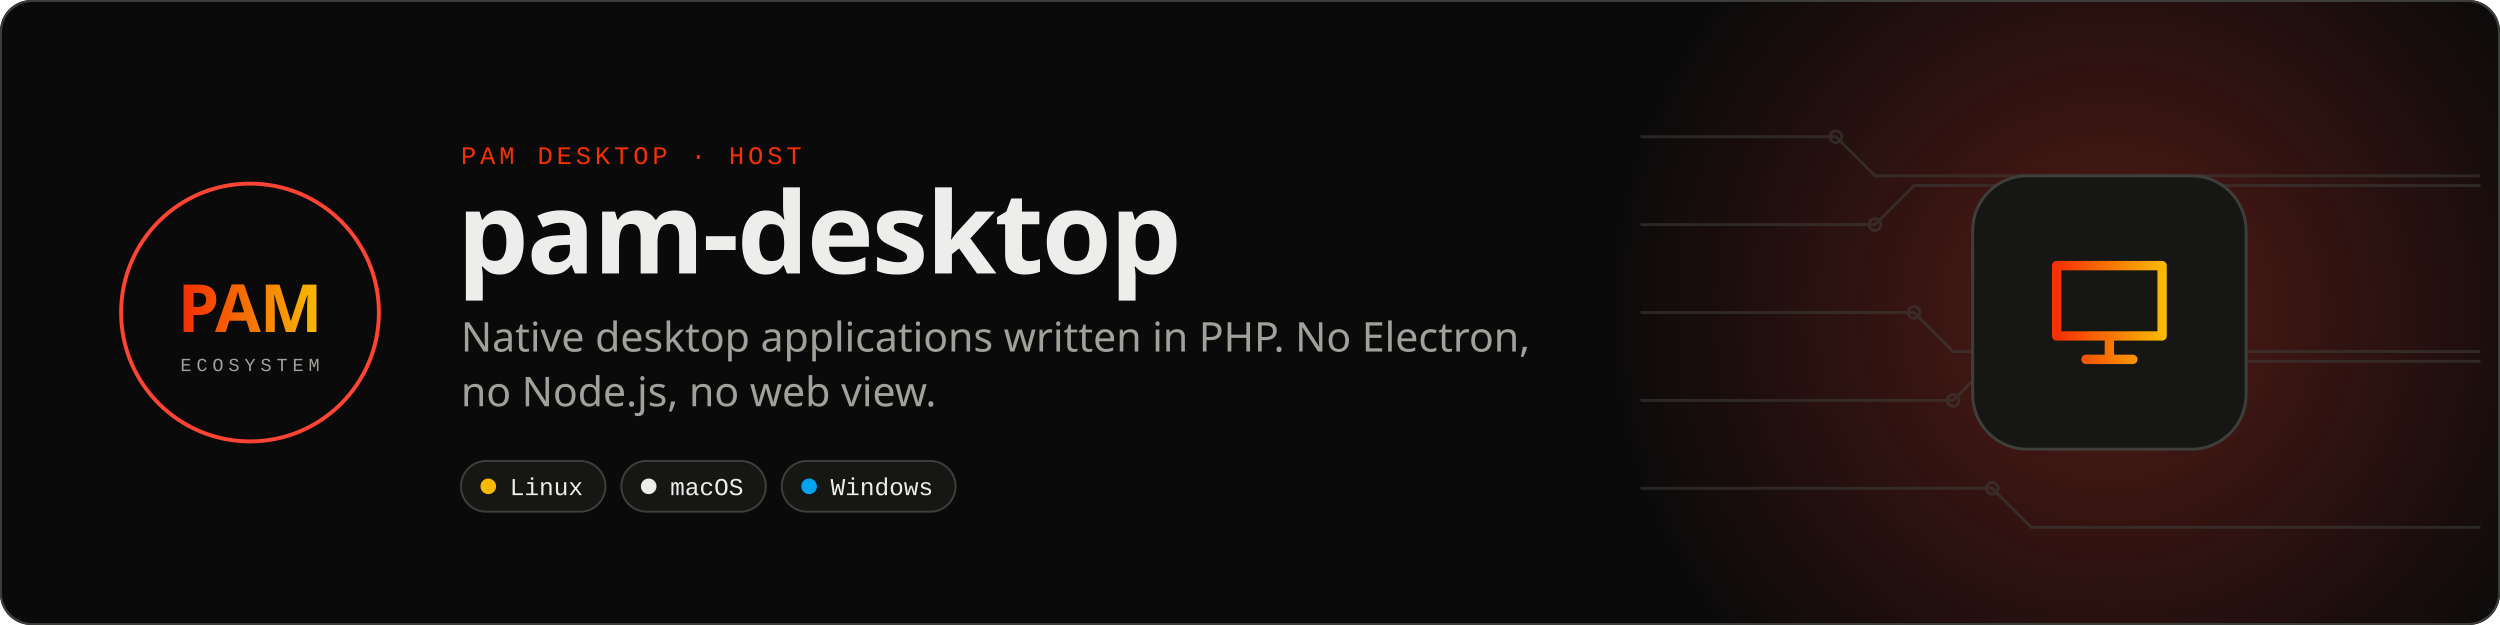
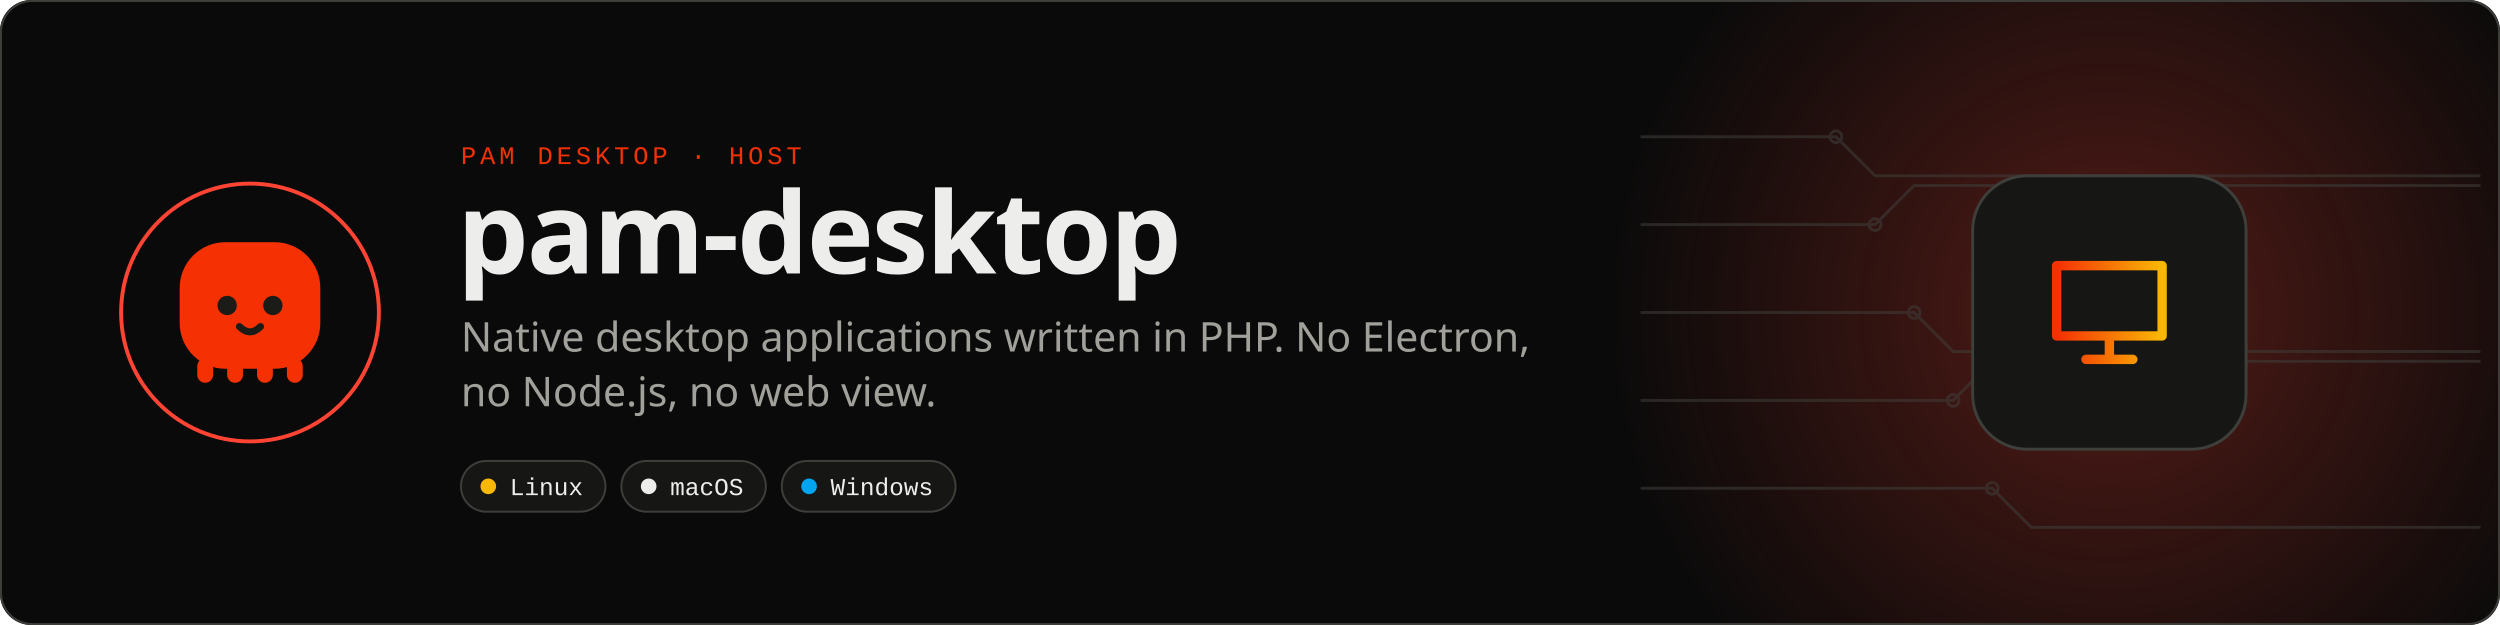
<svg xmlns="http://www.w3.org/2000/svg" viewBox="0 0 1280 320" width="1280" height="320" role="img" aria-label="pam-desktop: Native desktop applications written in PHP. No Electron, no Node.js, no web view.">
  <defs>
    <linearGradient id="pg" x1="0" y1="0" x2="1" y2="0">
      <stop offset="0" stop-color="#f53003" />
      <stop offset="1" stop-color="#f8b803" />
    </linearGradient>
    <radialGradient id="gl">
      <stop offset="0" stop-color="#ff4433" stop-opacity=".30" />
      <stop offset="1" stop-color="#ff4433" stop-opacity="0" />
    </radialGradient>
    <clipPath id="cl">
      <rect width="1280" height="320" rx="16" />
    </clipPath>
  </defs>
  <g clip-path="url(#cl)">
    <rect width="1280" height="320" fill="#0a0a0a" />
    <circle cx="1080" cy="160" r="260" fill="url(#gl)" />
    <g fill="none" stroke="#3e3e3a" stroke-width="1.5" opacity=".55">
      <path d="M840 70H940l20 20H1270" />
      <circle cx="940" cy="70" r="3" />
      <path d="M840 115H960l20 -20H1270" />
      <circle cx="960" cy="115" r="3" />
      <path d="M840 160H980l20 20H1270" />
      <circle cx="980" cy="160" r="3" />
      <path d="M840 205H1000l20 -20H1270" />
      <circle cx="1000" cy="205" r="3" />
      <path d="M840 250H1020l20 20H1270" />
      <circle cx="1020" cy="250" r="3" />
    </g>
  </g>
  <rect x=".5" y=".5" width="1279" height="319" rx="16" fill="none" stroke="#3e3e3a" />
  <circle cx="128" cy="160" r="66" fill="#0a0a0a" stroke="#ff4433" stroke-width="2" />
  <circle cx="128" cy="160" r="66" fill="none" stroke="#ff4433">
    <animate attributeName="r" values="66;92" dur="3s" repeatCount="indefinite" />
    <animate attributeName="stroke-opacity" values=".5;0" dur="3s" repeatCount="indefinite" />
  </circle>
-   <text x="128" y="170" text-anchor="middle" font-family="-apple-system, BlinkMacSystemFont, 'Segoe UI', 'Noto Sans', Helvetica, Arial, sans-serif" font-weight="700" font-size="34" letter-spacing="-.5" fill="url(#pg)">PAM</text>
-   <text x="128" y="190" text-anchor="middle" font-family="ui-monospace, SFMono-Regular, 'SF Mono', Menlo, Consolas, 'Liberation Mono', monospace" font-size="9.5" letter-spacing="2.5" fill="#a1a09a">ECOSYSTEM</text>
+   <g transform="translate(74 104.2) scale(.9)">
+     <rect x="30" y="88" width="9" height="14" rx="4.5" fill="#f53003" />
+     <rect x="47" y="88" width="9" height="14" rx="4.5" fill="#f53003" />
+     <rect x="64" y="88" width="9" height="14" rx="4.5" fill="#f53003" />
+     <rect x="81" y="88" width="9" height="14" rx="4.5" fill="#f53003" />
+     <rect x="20" y="22" width="80" height="72" rx="26" fill="#f53003" />
+     <circle cx="47" cy="58" r="5.5" fill="#1b1b18" />
+     <circle cx="73" cy="58" r="5.5" fill="#1b1b18" />
+     <path d="M54 70q6 6 12 0" stroke="#1b1b18" stroke-width="4" stroke-linecap="round" fill="none" />
+   </g>
  <text x="236" y="84" font-family="ui-monospace, SFMono-Regular, 'SF Mono', Menlo, Consolas, 'Liberation Mono', monospace" font-size="13" letter-spacing="2" fill="#f53003">PAM DESKTOP · HOST</text>
  <text x="234" y="140" font-family="-apple-system, BlinkMacSystemFont, 'Segoe UI', 'Noto Sans', Helvetica, Arial, sans-serif" font-weight="700" font-size="58" letter-spacing="-1" fill="#ededec">pam-desktop</text>
  <text x="236" y="180" font-family="-apple-system, BlinkMacSystemFont, 'Segoe UI', 'Noto Sans', Helvetica, Arial, sans-serif" font-size="21" fill="#a1a09a">Native desktop applications written in PHP. No Electron,</text>
  <text x="236" y="208" font-family="-apple-system, BlinkMacSystemFont, 'Segoe UI', 'Noto Sans', Helvetica, Arial, sans-serif" font-size="21" fill="#a1a09a">no Node.js, no web view.</text>
  <rect x="236" y="236" width="74" height="26" rx="13" fill="#161615" stroke="#3e3e3a" />
  <circle cx="250" cy="249" r="4" fill="#f8b803" />
  <text x="261" y="253.5" font-family="ui-monospace, SFMono-Regular, 'SF Mono', Menlo, Consolas, 'Liberation Mono', monospace" font-size="12.5" fill="#ededec">Linux</text>
  <rect x="318.125" y="236" width="74" height="26" rx="13" fill="#161615" stroke="#3e3e3a" />
  <circle cx="332.125" cy="249" r="4" fill="#ededec" />
  <text x="343.125" y="253.5" font-family="ui-monospace, SFMono-Regular, 'SF Mono', Menlo, Consolas, 'Liberation Mono', monospace" font-size="12.5" fill="#ededec">macOS</text>
  <rect x="400.25" y="236" width="89" height="26" rx="13" fill="#161615" stroke="#3e3e3a" />
  <circle cx="414.25" cy="249" r="4" fill="#00a4ef" />
  <text x="425.25" y="253.5" font-family="ui-monospace, SFMono-Regular, 'SF Mono', Menlo, Consolas, 'Liberation Mono', monospace" font-size="12.5" fill="#ededec">Windows</text>
  <rect x="1010" y="90" width="140" height="140" rx="28" fill="#161615" stroke="#3e3e3a" stroke-width="1.5" />
  <g transform="translate(1044 124) scale(3)" fill="none" stroke="url(#pg)" stroke-width="1.6" stroke-linecap="round" stroke-linejoin="round">
    <path d="M3 4h18v12H3zM8 20h8M12 16v4" />
  </g>
</svg>
